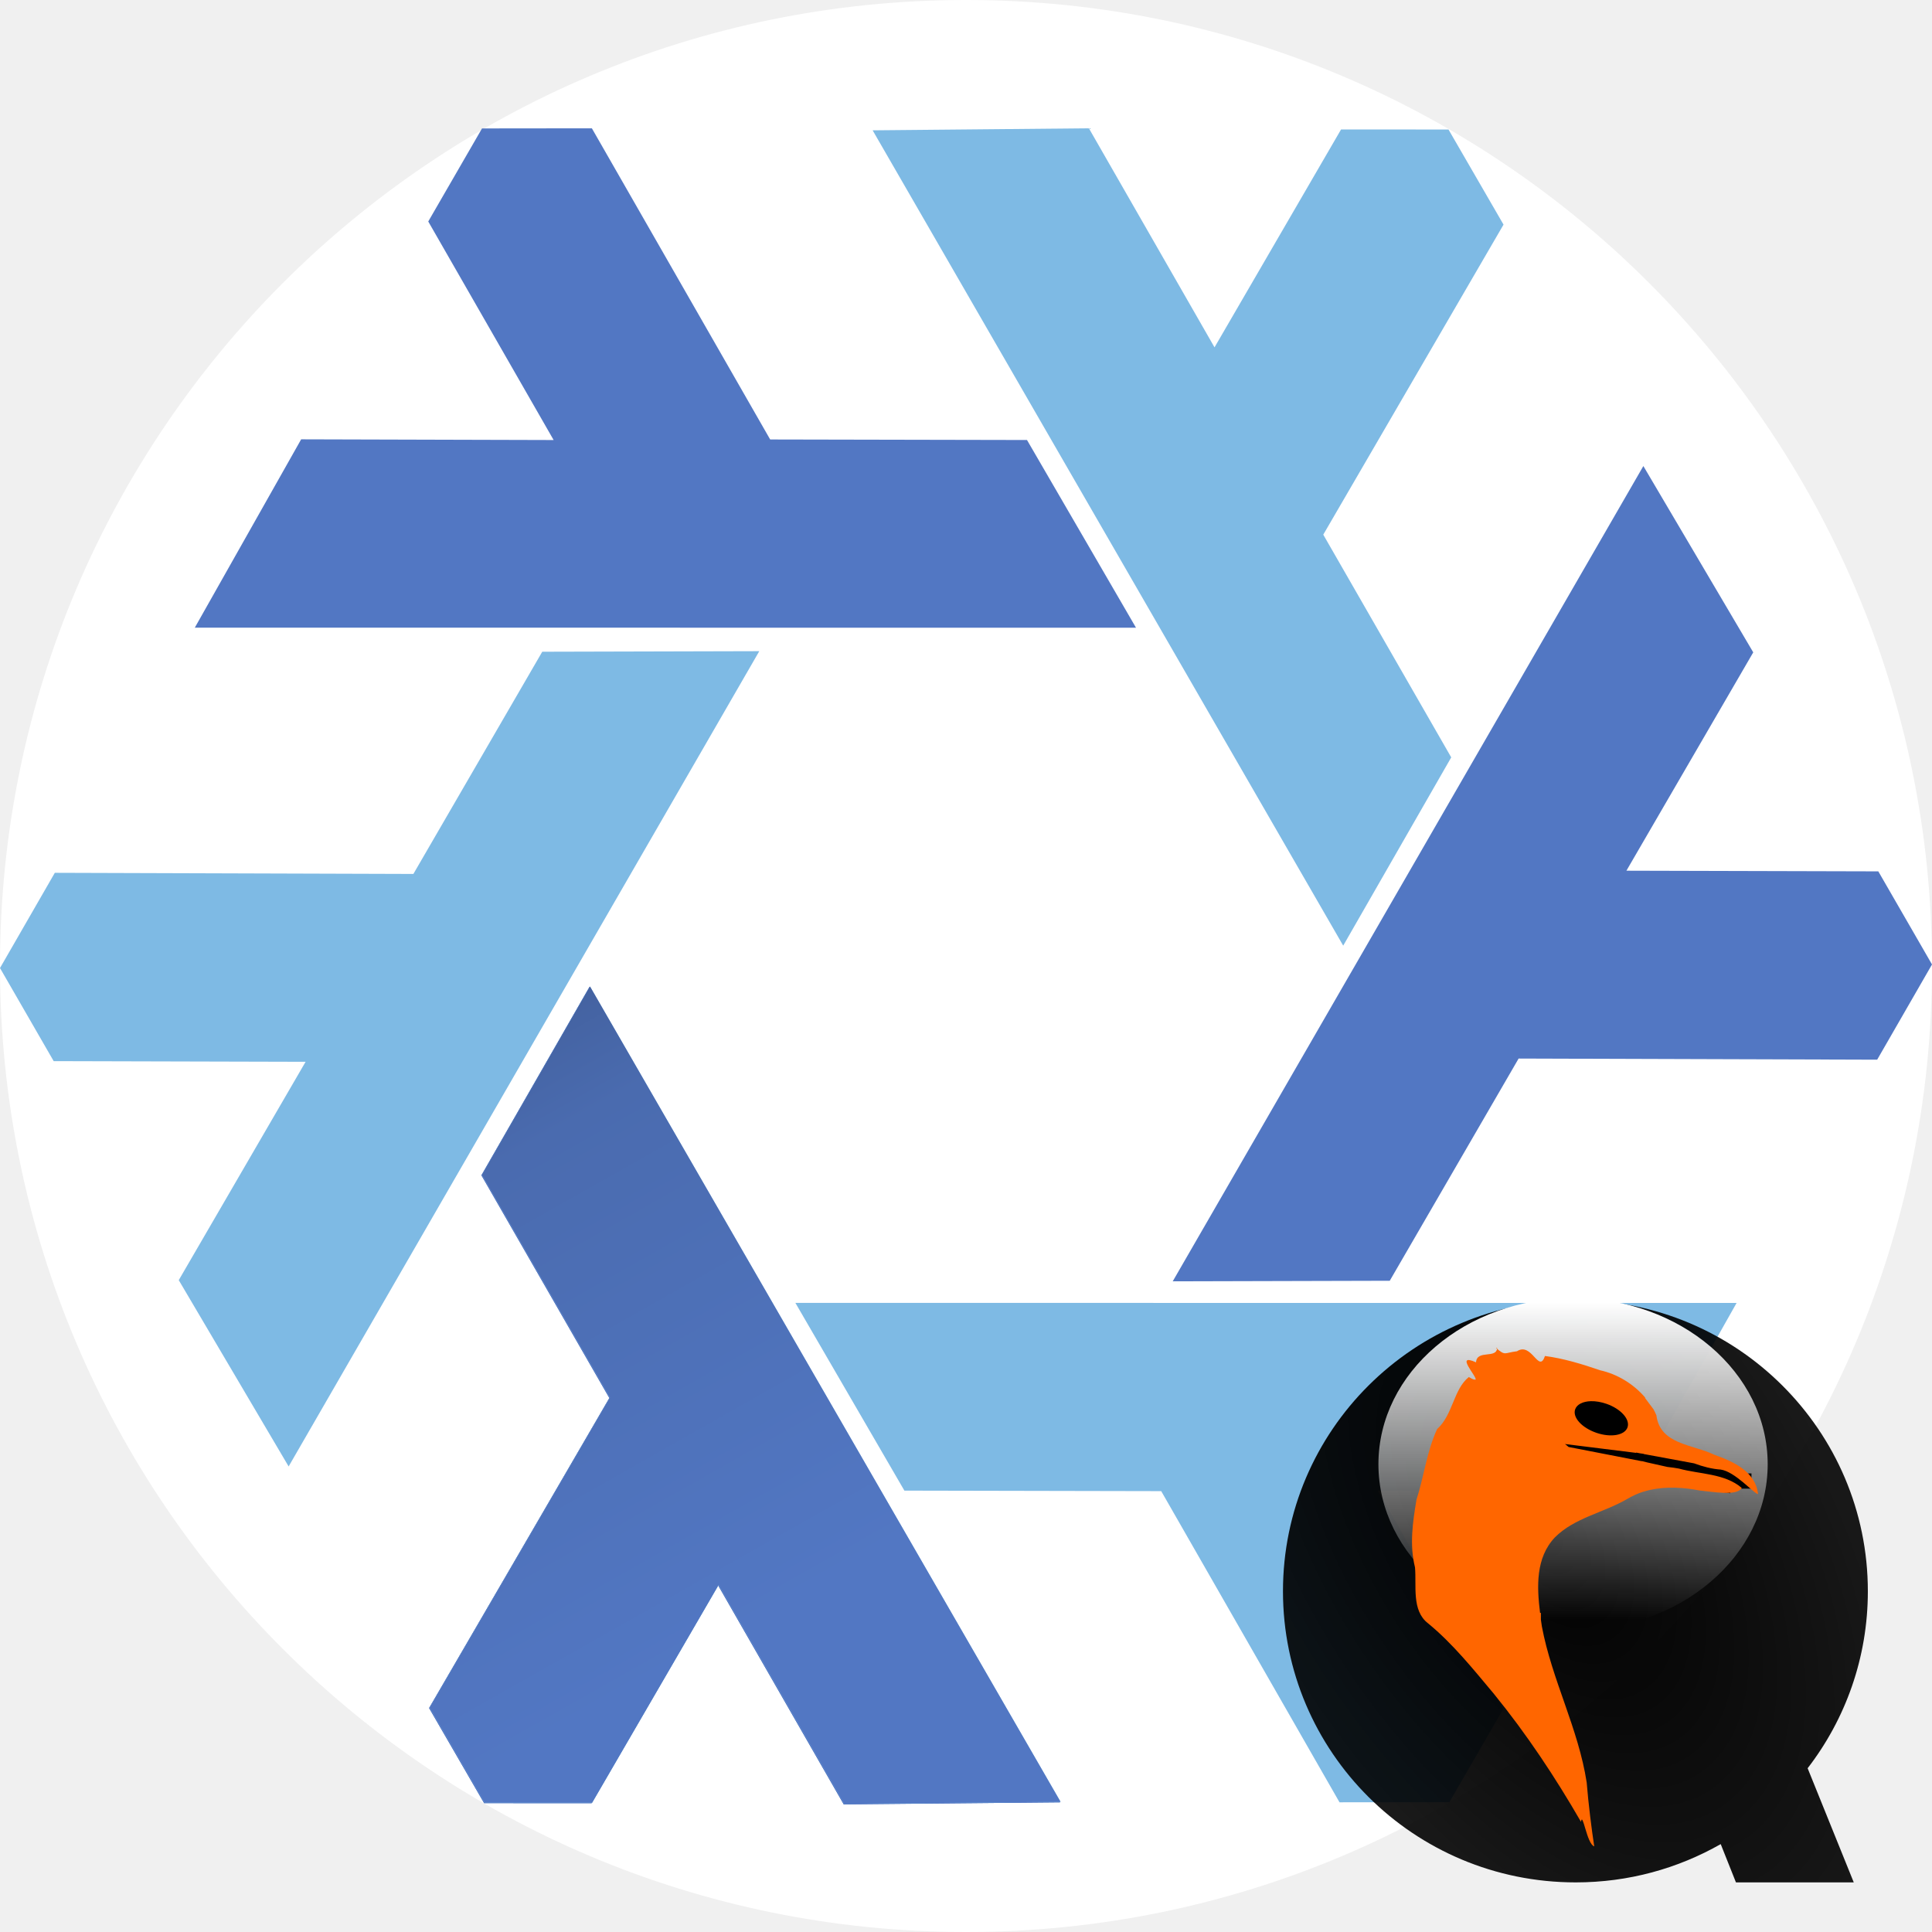
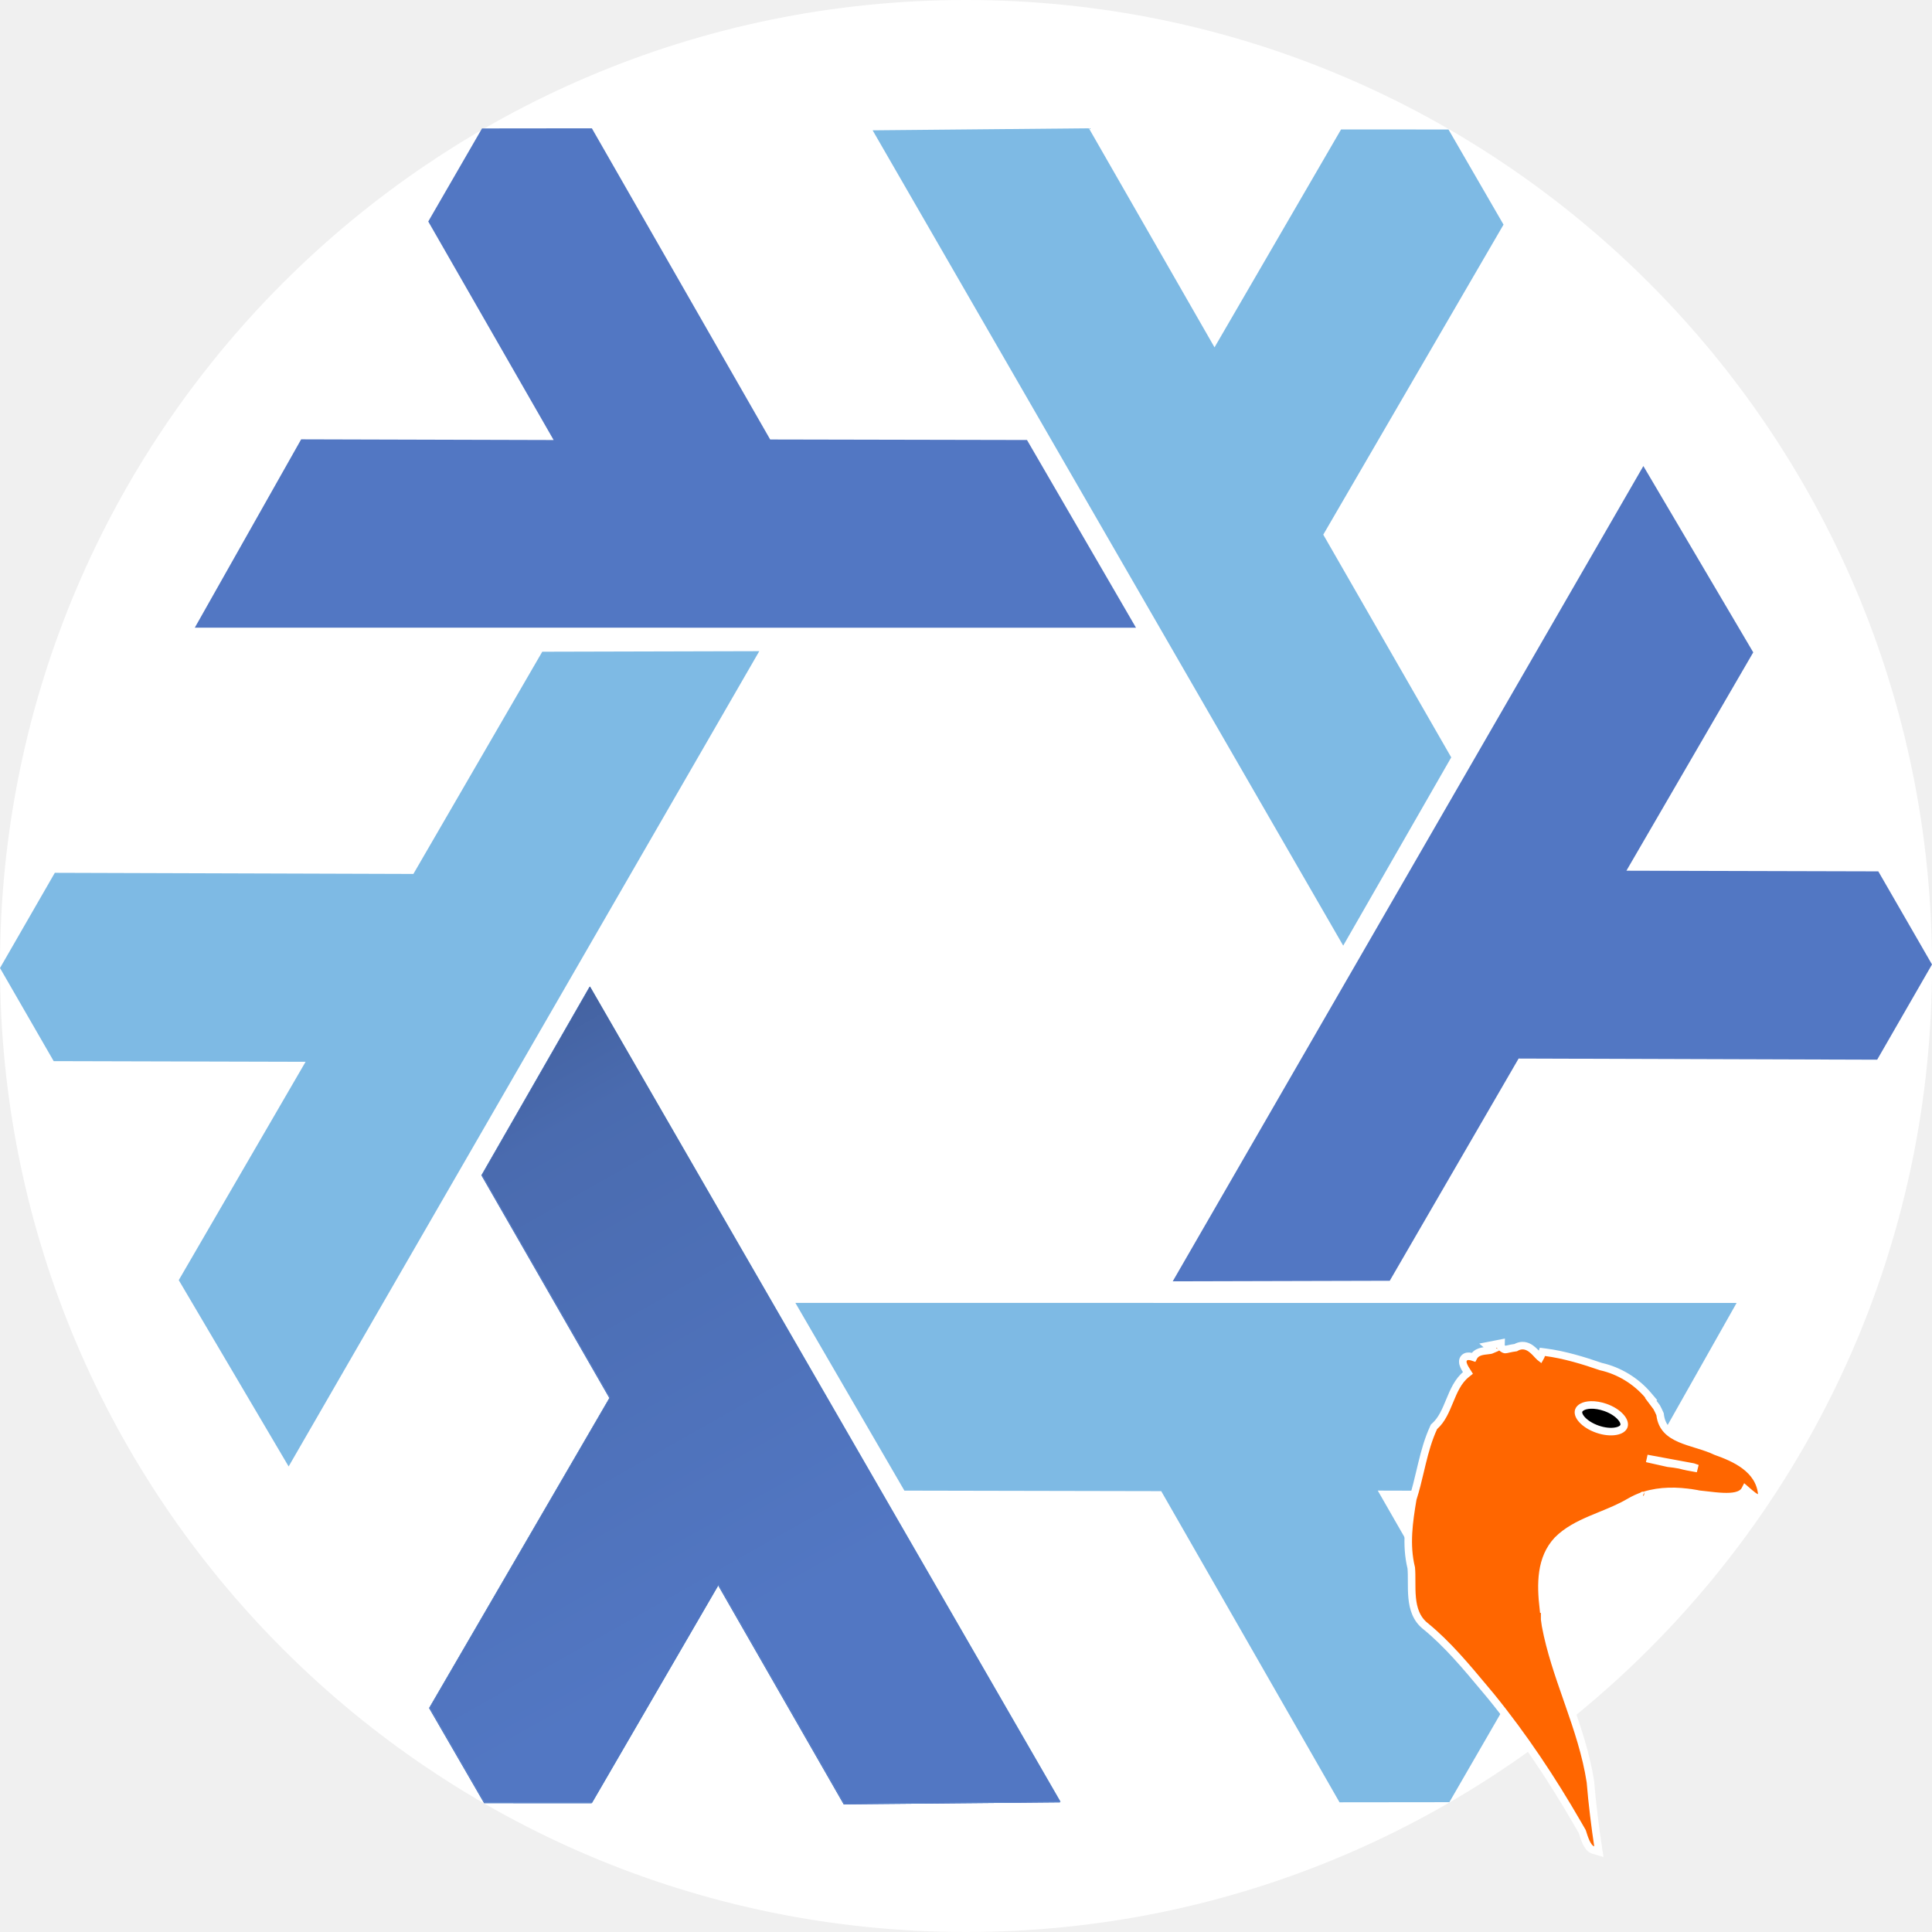
<svg xmlns="http://www.w3.org/2000/svg" width="512" height="512" viewBox="0 0 512 512" fill="none">
  <circle cx="256" cy="256" r="256" fill="white" />
  <path fill-rule="evenodd" clip-rule="evenodd" d="M156.206 261.569L280.911 477.641L223.601 478.178L190.308 420.128L156.777 477.868L128.302 477.857L113.718 452.655L161.489 370.492L127.578 311.466L156.206 261.569Z" fill="#5277C3" />
  <path fill-rule="evenodd" clip-rule="evenodd" d="M201.217 172.567L76.491 388.626L47.371 339.251L80.985 281.387L14.227 281.211L0 256.539L14.528 231.305L109.551 231.605L143.702 172.716L201.217 172.567Z" fill="#7EBAE4" />
  <path fill-rule="evenodd" clip-rule="evenodd" d="M210.786 345.281L460.216 345.294L432.027 395.206L365.12 395.021L398.347 452.936L384.099 477.596L354.986 477.629L307.735 395.167L239.673 395.029L210.786 345.281Z" fill="#7EBAE4" />
  <path fill-rule="evenodd" clip-rule="evenodd" d="M355.963 250.609L231.258 34.538L288.568 34L321.861 92.05L355.392 34.31L383.867 34.321L398.451 59.524L350.68 141.686L384.591 200.713L355.963 250.609Z" fill="#7EBAE4" />
  <path fill-rule="evenodd" clip-rule="evenodd" d="M156.206 261.569L280.911 477.641L223.601 478.178L190.308 420.128L156.777 477.868L128.302 477.857L113.718 452.655L161.489 370.492L127.578 311.466L156.206 261.569Z" fill="#5277C3" />
  <path fill-rule="evenodd" clip-rule="evenodd" d="M301.052 166.351L51.622 166.339L79.811 116.426L146.718 116.612L113.491 58.696L127.739 34.036L156.852 34.004L204.103 116.466L272.165 116.604L301.052 166.351Z" fill="#5277C3" />
  <path fill-rule="evenodd" clip-rule="evenodd" d="M310.783 339.566L435.509 123.506L464.629 172.881L431.015 230.746L497.772 230.921L512 255.593L497.471 280.828L402.449 280.527L368.298 339.416L310.783 339.566Z" fill="#5277C3" />
  <path fill-rule="evenodd" clip-rule="evenodd" d="M156.354 261.43L281.059 477.502L223.749 478.039L190.456 419.989L156.925 477.729L128.45 477.718L113.866 452.516L161.637 370.354L127.726 311.327L156.354 261.43Z" fill="url(#paint0_linear_2:234)" />
  <path fill-rule="evenodd" clip-rule="evenodd" d="M156.354 261.43L281.059 477.502L223.749 478.039L190.456 419.989L156.925 477.729L128.45 477.718L113.866 452.516L161.637 370.354L127.726 311.327L156.354 261.43Z" fill="url(#paint1_linear_2:234)" />
  <g clip-path="url(#clip0_2:234)">
-     <path d="M417.569 344.547C374.691 344.547 340 379.099 340 421.7C340 464.3 374.691 498.853 417.569 498.853C431.585 498.853 444.628 495.176 456.007 488.709L460.045 498.853H491.267L479.042 468.602C489.061 455.614 495 439.323 495 421.7C495 379.099 460.309 344.547 417.569 344.547V344.547Z" fill="url(#paint2_radial_2:234)" />
-     <path d="M416.876 432.071C445.362 432.071 468.454 412.356 468.454 388.035C468.454 363.715 445.362 344 416.876 344C388.389 344 365.297 363.715 365.297 388.035C365.297 412.356 388.389 432.071 416.876 432.071Z" fill="url(#paint3_linear_2:234)" />
-     <path d="M425.437 384.33C430.472 384.33 434.554 380.249 434.554 375.214C434.554 370.179 430.472 366.097 425.437 366.097C420.402 366.097 416.32 370.179 416.32 375.214C416.32 380.249 420.402 384.33 425.437 384.33Z" fill="black" />
-     <path d="M459.986 388.225L408.332 380.764L406.882 388.258L458.536 395.719L459.986 388.225Z" fill="black" />
-     <path d="M464.152 390.478H455.036V394.502H464.152V390.478Z" fill="black" />
-     <path d="M396.755 357.174C396.676 360.213 391.385 357.567 391.163 361.032C385.307 358.423 391.619 365.014 391.033 365.625H390.989L390.556 365.582C390.273 365.481 389.863 365.306 389.255 364.931C385.161 368.192 385.064 374.964 380.846 378.724C378.084 384.705 377.404 391.185 375.378 397.457C374.382 403.424 373.505 409.391 374.988 415.358C375.434 420.215 374.032 426.82 378.457 430.206C385.021 435.59 390.475 442.417 395.942 448.939C404.573 459.554 412.177 471.003 418.977 482.798C419.426 479.856 420.517 488.709 422.487 489.306C421.805 484.879 420.919 477.844 420.489 472.376C418.297 458.084 411.261 445.178 408.611 431.024C408.53 430.428 408.433 429.814 408.35 429.207V427.43H408.134C407.265 420.437 406.954 412.86 412.033 407.448C417.223 402.217 424.952 400.899 431.182 397.263C432.57 396.443 434.027 395.778 435.512 395.306C435.524 395.302 435.544 395.311 435.555 395.306C439.885 393.97 444.506 394.012 449.002 394.743C449.068 394.754 449.151 394.775 449.218 394.786C449.627 394.855 450.07 394.924 450.475 395.003C453.764 395.296 460.383 396.585 461.576 394.309C457.039 390.438 450.489 390.715 444.925 389.189C444.049 389.029 442.968 388.856 441.886 388.756L436.46 387.541L435.115 387.195V387.238L415.688 383.463C415.38 383.183 415.044 382.896 414.734 382.684L433.606 385.029V384.942C434.272 385.09 434.932 385.211 435.604 385.289V385.332L448.953 387.802C451.256 388.663 453.713 389.301 456.016 389.454C459.818 390.007 464.661 395.684 465.896 395.962C465.284 389.981 459.319 387.303 454.365 385.554C448.578 382.737 439.933 382.848 438.962 375.064C438.718 374.521 438.478 373.98 438.182 373.454L435.934 370.457L436.021 370.413C432.94 366.778 428.611 364.141 424.004 363.128C419.438 361.546 414.304 359.978 409.433 359.354C407.796 364.183 405.964 355.524 402.023 358.097C398.568 358.506 399.04 359.419 396.473 357.229L396.755 357.174ZM421.594 371.328C422.845 371.295 424.272 371.525 425.715 372.022C429.545 373.346 432.043 376.143 431.307 378.266C430.572 380.39 426.853 381.028 423.023 379.696C419.193 378.364 416.695 375.63 417.431 373.493C417.89 372.162 419.512 371.384 421.594 371.328Z" fill="#FF6600" />
+     <path d="M425.371 382.145C430.387 382.145 434.453 378.553 434.453 374.122C434.453 369.691 430.387 366.1 425.371 366.1C420.355 366.1 416.289 369.691 416.289 374.122C416.289 378.553 420.355 382.145 425.371 382.145Z" fill="black" />
+     <path d="M397.76 356.995L397.787 355.954L396.563 356.193L396.281 356.248L394.247 356.645L395.448 357.669C395.12 357.814 394.647 357.867 393.913 357.948L393.902 357.949C393.257 358.021 392.371 358.12 391.642 358.516C391.252 358.727 390.888 359.031 390.616 359.465C390.571 359.538 390.529 359.612 390.49 359.688C390.19 359.587 389.917 359.513 389.673 359.47C389.242 359.395 388.518 359.345 388.02 359.884C387.516 360.43 387.653 361.129 387.738 361.441C387.844 361.828 388.043 362.237 388.246 362.605C388.465 363 388.74 363.436 389.007 363.85L388.632 364.149C386.367 365.953 385.235 368.691 384.2 371.192L384.173 371.258C383.092 373.872 382.089 376.276 380.18 377.978L380.025 378.116L379.938 378.305C378.515 381.387 377.636 384.58 376.865 387.745C376.689 388.465 376.519 389.181 376.35 389.895C375.771 392.344 375.2 394.757 374.427 397.15L374.404 397.22L374.392 397.293C373.402 403.219 372.486 409.355 373.999 415.523C374.096 416.626 374.096 417.83 374.096 419.121L374.096 419.251C374.096 420.601 374.101 422.034 374.235 423.429C374.503 426.212 375.307 429.046 377.836 430.989C383.634 435.748 388.557 441.651 393.47 447.54C394.037 448.22 394.603 448.899 395.171 449.576C403.76 460.14 411.333 471.54 418.11 483.297L419.319 485.394C419.583 486.259 419.896 487.218 420.257 488.03C420.465 488.496 420.706 488.955 420.988 489.333C421.257 489.692 421.65 490.097 422.198 490.263L423.718 490.723L423.476 489.153C422.796 484.746 421.914 477.735 421.486 472.298L421.483 472.261L421.478 472.225C420.366 464.975 418.028 458.095 415.666 451.319C415.551 450.987 415.435 450.656 415.319 450.325C413.067 443.872 410.844 437.503 409.598 430.864C409.558 430.568 409.514 430.269 409.471 429.974L409.47 429.97C409.429 429.69 409.388 429.413 409.35 429.138V427.43V426.43H409.021C408.245 419.701 408.232 412.969 412.753 408.143C415.204 405.675 418.281 404.102 421.611 402.677C422.438 402.322 423.287 401.976 424.144 401.625C426.685 400.587 429.304 399.517 431.686 398.127L431.691 398.124C432.983 397.36 434.333 396.741 435.701 396.296C435.746 396.289 435.798 396.278 435.855 396.261C439.987 394.986 444.44 395.014 448.841 395.73L449.001 394.743L448.837 395.729L448.837 395.729C448.838 395.73 448.839 395.73 448.841 395.73L448.854 395.733L448.899 395.742C448.931 395.749 448.992 395.763 449.053 395.773C449.154 395.79 449.255 395.806 449.356 395.823C449.676 395.875 449.989 395.927 450.284 395.984L450.335 395.994L450.387 395.999C450.889 396.044 451.512 396.118 452.201 396.2C453.602 396.368 455.279 396.568 456.778 396.619C457.916 396.657 459.06 396.617 460.027 396.393C460.966 396.175 461.96 395.731 462.462 394.773L462.53 394.643C462.621 394.722 462.71 394.799 462.798 394.875C463.117 395.153 463.422 395.417 463.721 395.67C464.069 395.964 464.401 396.233 464.695 396.441C464.952 396.623 465.308 396.854 465.677 396.937L467.032 397.242L466.891 395.86C466.548 392.513 464.696 390.119 462.358 388.37C460.058 386.65 457.229 385.507 454.751 384.63C453.239 383.901 451.564 383.366 449.949 382.866C449.815 382.825 449.682 382.784 449.55 382.743C448.034 382.275 446.58 381.826 445.254 381.254C443.819 380.634 442.607 379.899 441.701 378.914C440.81 377.945 440.172 376.688 439.954 374.94L439.936 374.79L439.874 374.653L439.831 374.557C439.603 374.052 439.356 373.502 439.054 372.964L439.022 372.907L438.982 372.854L437.453 370.816L437.607 370.739L436.784 369.767C433.577 365.983 429.08 363.235 424.276 362.164C419.71 360.584 414.518 358.997 409.561 358.362L408.749 358.258L408.486 359.033C408.366 359.387 408.261 359.61 408.183 359.744C408.151 359.719 408.113 359.688 408.07 359.65C407.859 359.464 407.626 359.214 407.327 358.893L407.324 358.89L407.295 358.858C406.746 358.269 405.986 357.453 405.06 356.992C404.565 356.745 403.996 356.583 403.362 356.611C402.798 356.636 402.237 356.809 401.684 357.131C400.885 357.235 400.294 357.363 399.839 357.466L399.835 357.467C399.304 357.587 399.089 357.636 398.906 357.638C398.742 357.639 398.55 357.62 397.76 356.995ZM445.104 388.205C444.231 388.046 443.144 387.87 442.042 387.766L436.694 386.569L436.444 386.505L448.686 388.77C449.068 388.912 449.456 389.048 449.847 389.177C449.699 389.152 449.551 389.127 449.403 389.102C447.941 388.854 446.529 388.592 445.189 388.224L445.147 388.213L445.104 388.205ZM435.403 396.298C435.401 396.298 435.4 396.297 435.402 396.298L435.403 396.298ZM421.62 372.328C422.736 372.298 424.043 372.504 425.389 372.967C427.174 373.584 428.6 374.53 429.478 375.511C430.381 376.521 430.557 377.376 430.362 377.939C430.169 378.498 429.5 379.06 428.156 379.291C426.851 379.516 425.137 379.372 423.351 378.751C421.561 378.128 420.133 377.193 419.256 376.225C418.357 375.232 418.18 374.39 418.376 373.819C418.624 373.101 419.663 372.38 421.62 372.328Z" fill="#FF6600" stroke="white" stroke-width="2" />
  </g>
  <defs>
    <linearGradient id="paint0_linear_2:234" x1="117.266" y1="268.216" x2="208.626" y2="426.189" gradientUnits="userSpaceOnUse">
      <stop stop-color="#699AD7" />
      <stop offset="0.243" stop-color="#7EB1DD" />
      <stop offset="1" stop-color="#7EBAE4" />
    </linearGradient>
    <linearGradient id="paint1_linear_2:234" x1="126.706" y1="262.842" x2="216.445" y2="421.429" gradientUnits="userSpaceOnUse">
      <stop stop-color="#415E9A" />
      <stop offset="0.232" stop-color="#4A6BAF" />
      <stop offset="1" stop-color="#5277C3" />
    </linearGradient>
-     <radialGradient id="paint2_radial_2:234" cx="0" cy="0" r="1" gradientUnits="userSpaceOnUse" gradientTransform="translate(408.382 405.398) rotate(57.1766) scale(139.383 77.1999)">
-       <stop />
-       <stop offset="1" stop-opacity="0.897" />
-     </radialGradient>
-     <linearGradient id="paint3_linear_2:234" x1="418.333" y1="345.074" x2="418.333" y2="429.207" gradientUnits="userSpaceOnUse">
-       <stop stop-color="white" />
-       <stop offset="1" stop-color="white" stop-opacity="0" />
-     </linearGradient>
    <clipPath id="clip0_2:234">
      <rect width="155" height="155" fill="white" transform="translate(340 344)" />
    </clipPath>
  </defs>
</svg>
